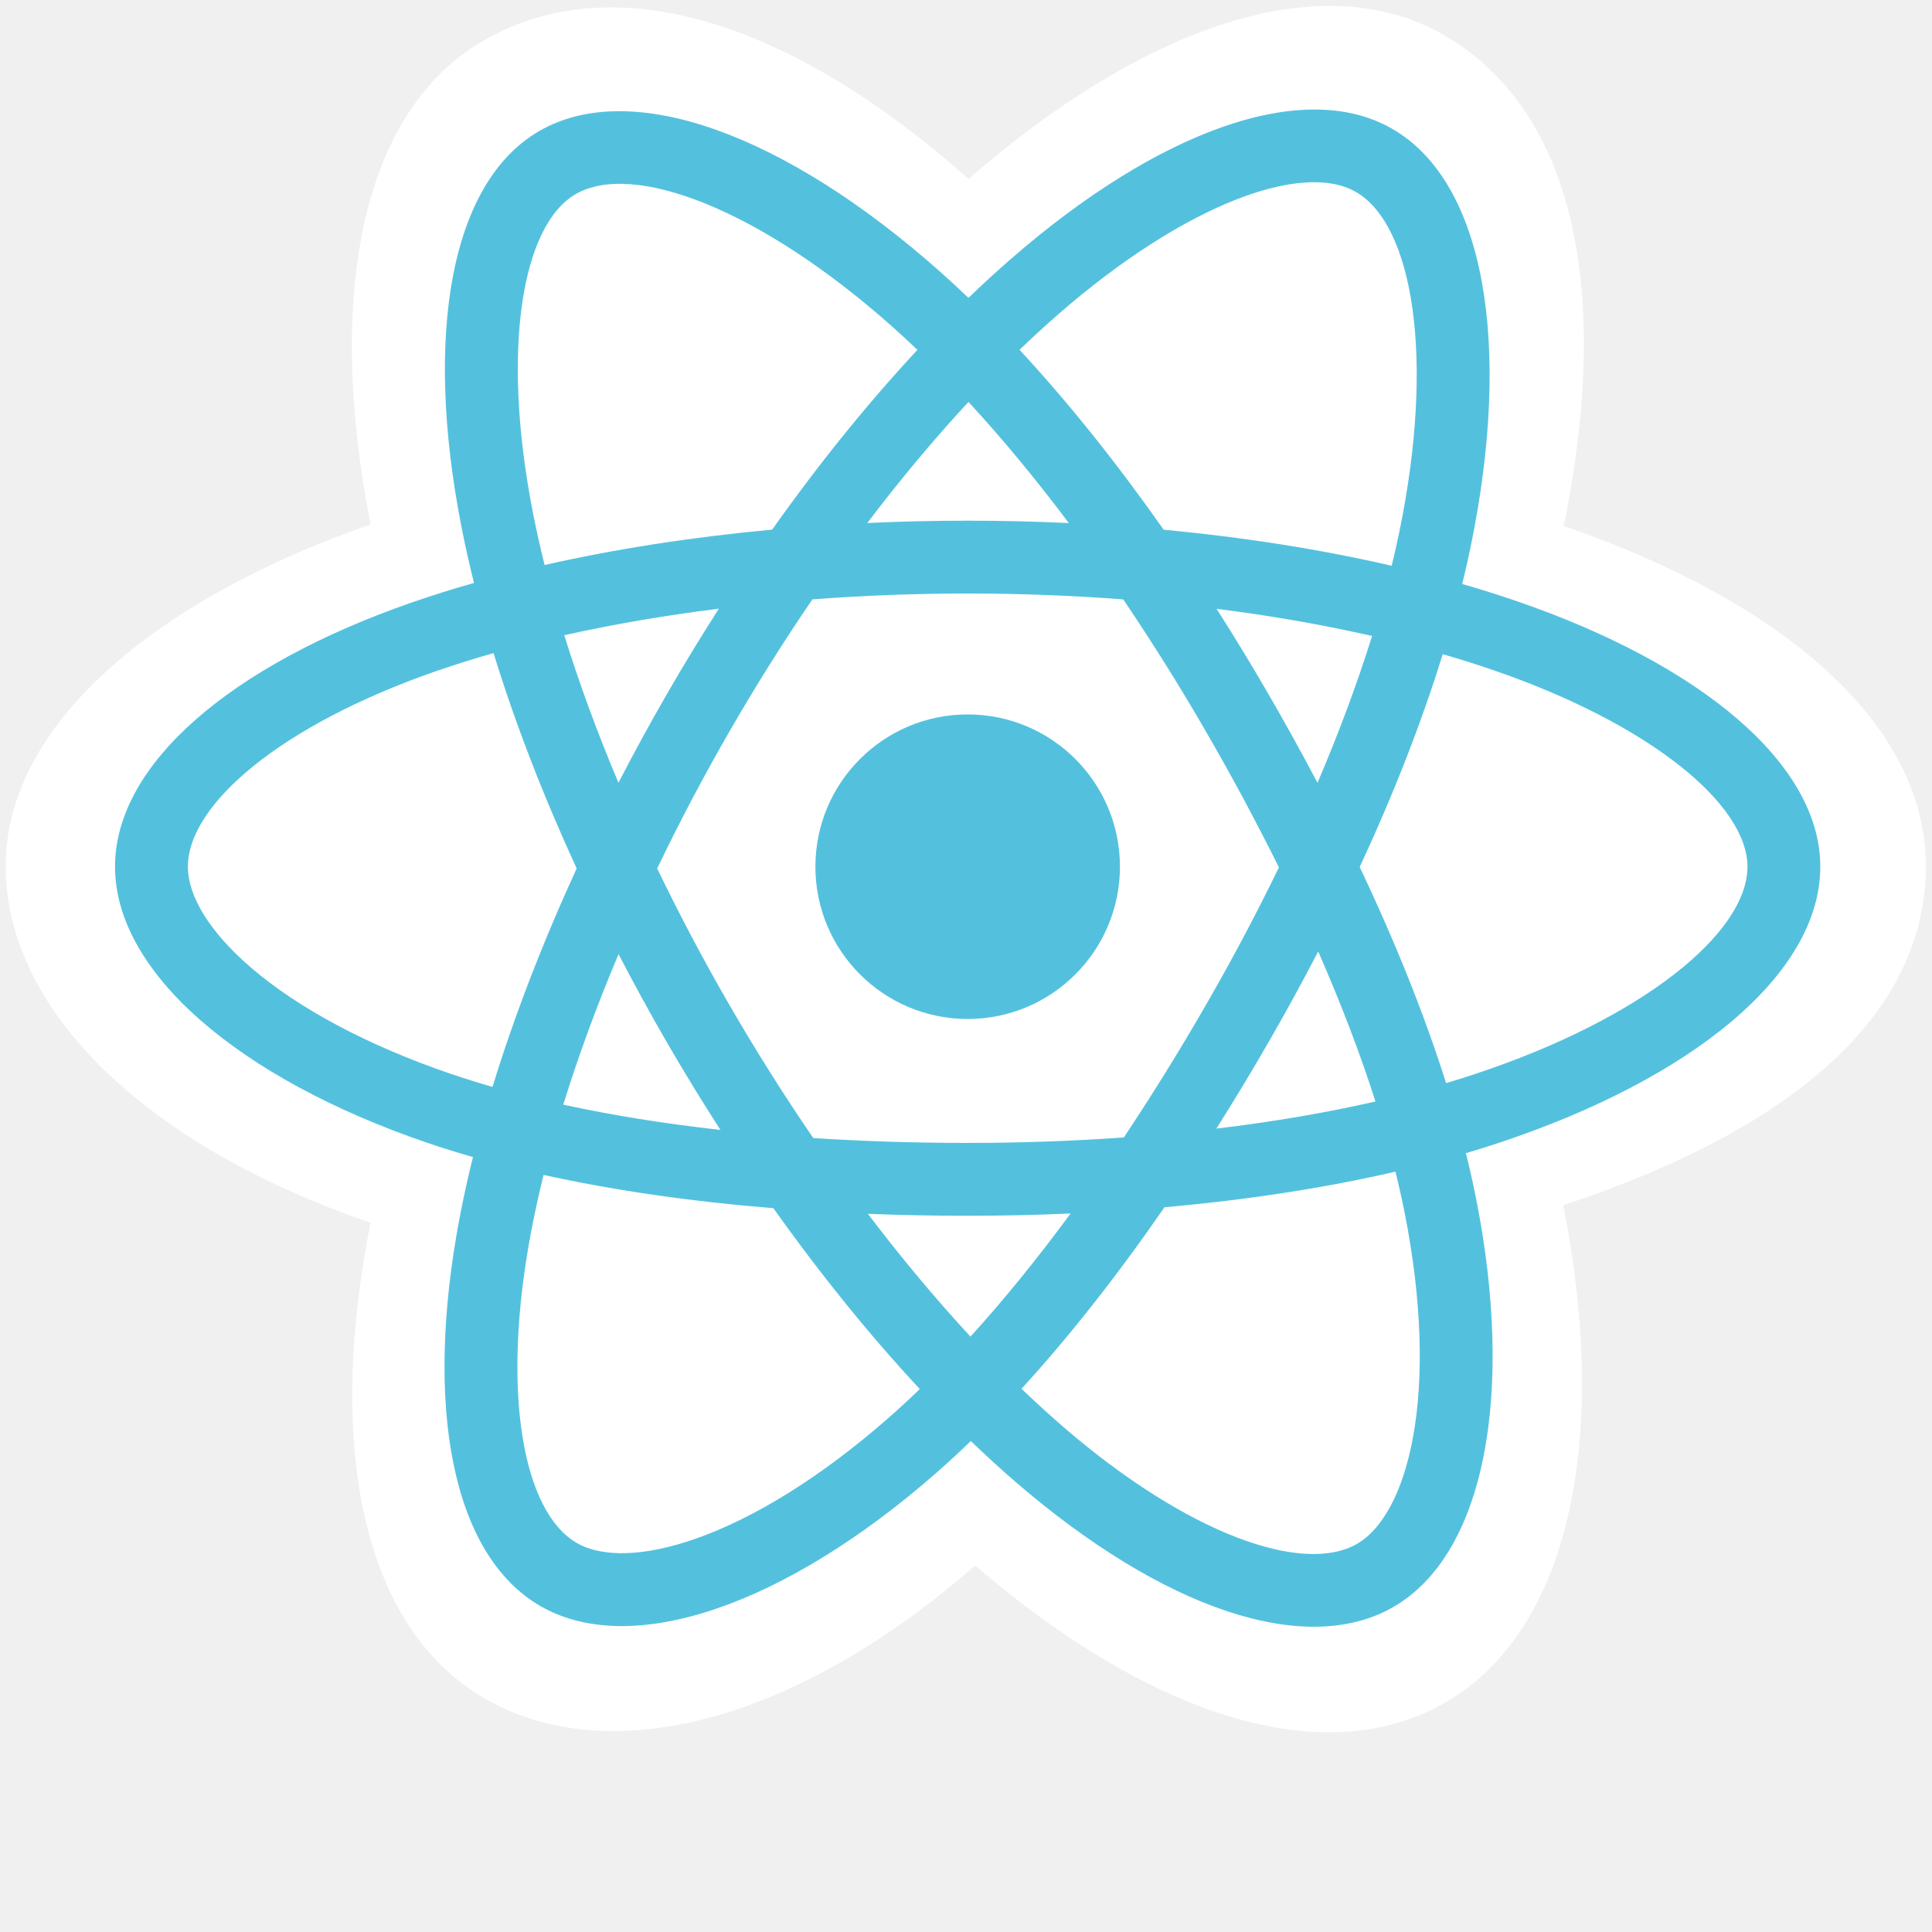
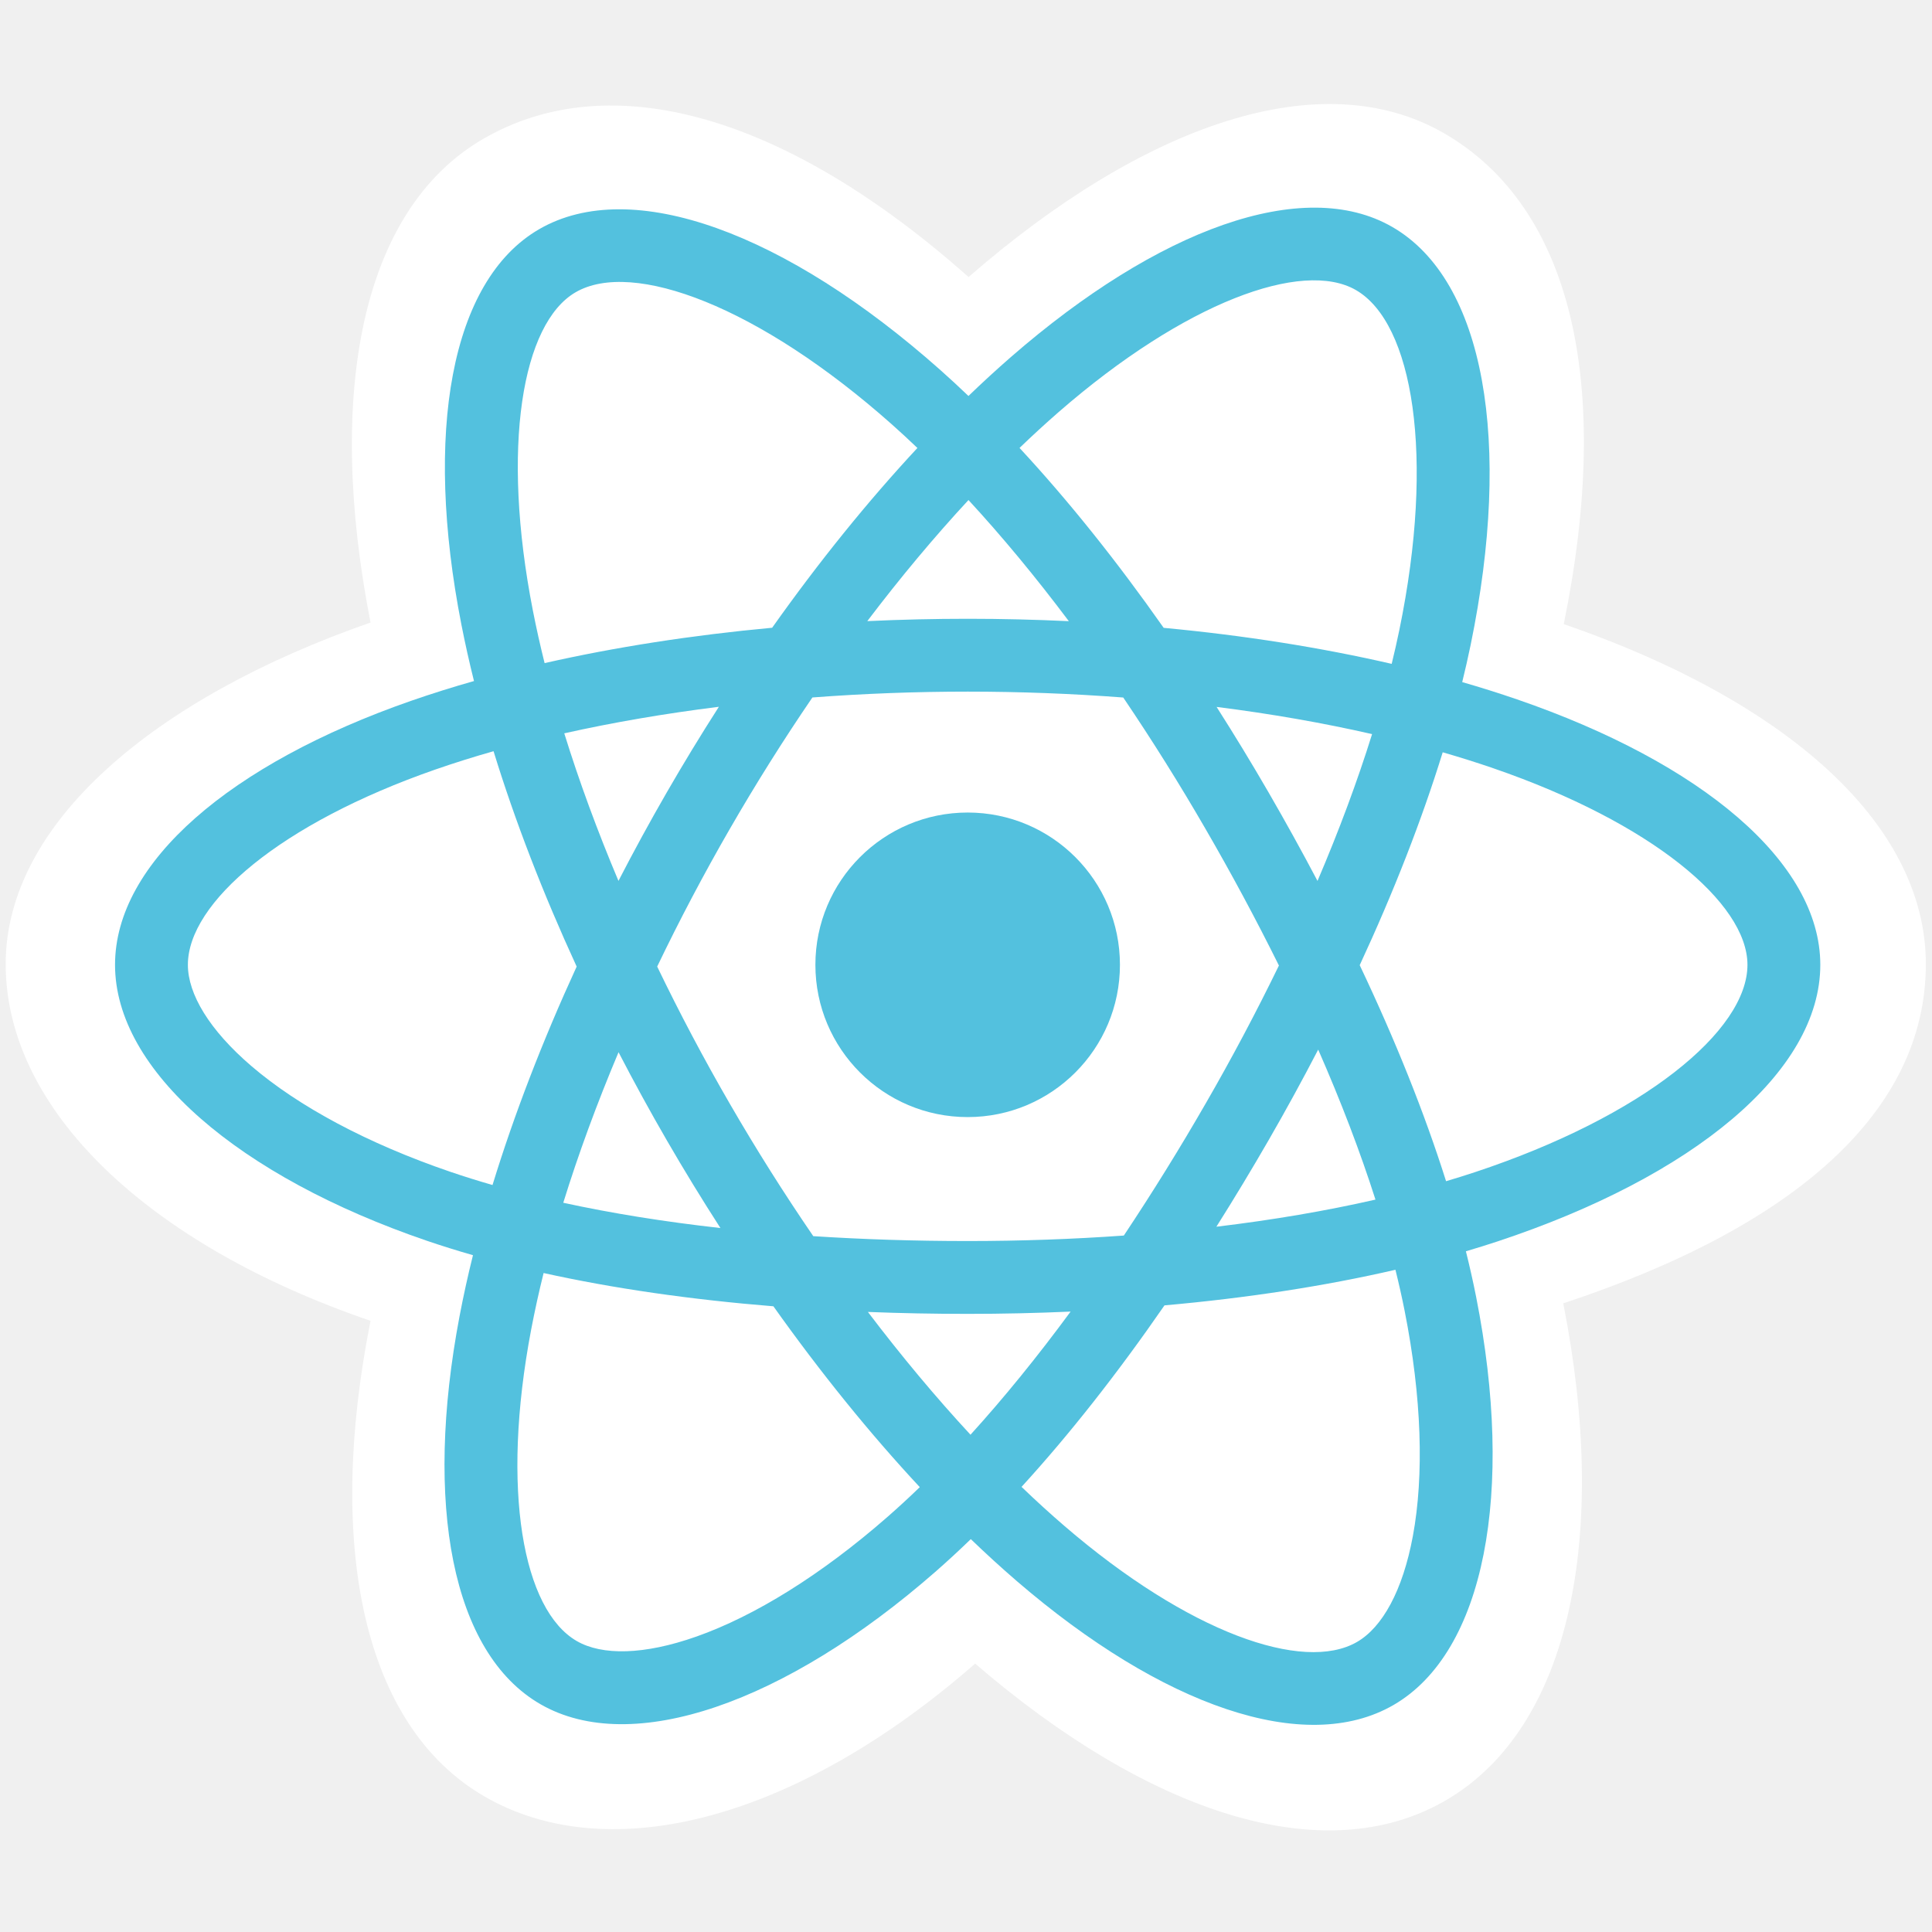
- <svg xmlns="http://www.w3.org/2000/svg" width="50" height="50" viewBox="0 0 256 230" preserveAspectRatio="xMinYMin meet">
+ <svg xmlns="http://www.w3.org/2000/svg" width="50" height="50" viewBox="0 0 256 230" preserveAspectRatio="xMidYMid meet">
  <path d="M.754 114.75c0 19.215 18.763 37.152 48.343 47.263-5.907 29.737-1.058 53.706 15.136 63.045 16.645 9.6 41.443 2.955 64.98-17.62 22.943 19.744 46.13 27.514 62.31 18.148 16.63-9.627 21.687-35.221 15.617-65.887 30.81-10.186 48.044-25.481 48.044-44.949 0-18.769-18.797-35.006-47.979-45.052 6.535-31.933.998-55.32-15.867-65.045-16.259-9.376-39.716-1.204-62.996 19.056C104.122 2.205 80.897-4.36 64.05 5.392 47.806 14.795 43.171 39.2 49.097 69.487 20.515 79.452.754 96.057.754 114.75z" fill="#FFF" />
  <path d="M201.025 79.674a151.364 151.364 0 0 0-7.274-2.292 137.5 137.5 0 0 0 1.124-4.961c5.506-26.728 1.906-48.26-10.388-55.348-11.787-6.798-31.065.29-50.535 17.233a151.136 151.136 0 0 0-5.626 5.163 137.573 137.573 0 0 0-3.744-3.458c-20.405-18.118-40.858-25.752-53.139-18.643-11.776 6.817-15.264 27.06-10.307 52.39a150.91 150.91 0 0 0 1.67 7.484 149.875 149.875 0 0 0-8.363 2.63c-23.922 8.34-39.2 21.412-39.2 34.97 0 14.004 16.4 28.05 41.318 36.566a128.44 128.44 0 0 0 6.11 1.91 147.813 147.813 0 0 0-1.775 8.067c-4.726 24.89-1.035 44.653 10.71 51.428 12.131 6.995 32.491-.195 52.317-17.525 1.567-1.37 3.14-2.823 4.715-4.346a148.34 148.34 0 0 0 6.108 5.573c19.204 16.525 38.17 23.198 49.905 16.405 12.12-7.016 16.058-28.247 10.944-54.078-.39-1.973-.845-3.988-1.355-6.04 1.43-.422 2.833-.858 4.202-1.312 25.904-8.582 42.757-22.457 42.757-36.648 0-13.607-15.77-26.767-40.174-35.168z" fill="#53C1DE" />
  <path d="M195.406 142.328c-1.235.409-2.503.804-3.795 1.187-2.86-9.053-6.72-18.68-11.442-28.625 4.507-9.71 8.217-19.213 10.997-28.208 2.311.67 4.555 1.375 6.717 2.12 20.91 7.197 33.664 17.84 33.664 26.04 0 8.735-13.775 20.075-36.14 27.486zm-9.28 18.389c2.261 11.422 2.584 21.749 1.086 29.822-1.346 7.254-4.052 12.09-7.398 14.027-7.121 4.122-22.35-1.236-38.772-15.368a138.39 138.39 0 0 1-5.682-5.18c6.367-6.964 12.73-15.06 18.94-24.05 10.924-.969 21.244-2.554 30.603-4.717.46 1.86.87 3.683 1.223 5.466zm-93.85 43.137c-6.957 2.457-12.498 2.527-15.847.596-7.128-4.11-10.09-19.98-6.049-41.265a138.507 138.507 0 0 1 1.65-7.502c9.255 2.047 19.5 3.52 30.45 4.408 6.251 8.797 12.798 16.883 19.396 23.964a118.863 118.863 0 0 1-4.305 3.964c-8.767 7.664-17.552 13.1-25.294 15.835zm-32.593-61.58c-11.018-3.766-20.117-8.66-26.354-14-5.604-4.8-8.434-9.565-8.434-13.432 0-8.227 12.267-18.722 32.726-25.855a139.276 139.276 0 0 1 7.777-2.447c2.828 9.197 6.537 18.813 11.013 28.537-4.534 9.869-8.296 19.638-11.15 28.943a118.908 118.908 0 0 1-5.578-1.746zm10.926-74.37c-4.247-21.703-1.427-38.074 5.67-42.182 7.56-4.376 24.275 1.864 41.893 17.507 1.126 1 2.257 2.047 3.39 3.13-6.564 7.049-13.051 15.074-19.248 23.82-10.627.985-20.8 2.567-30.152 4.686a141.525 141.525 0 0 1-1.553-6.962zm97.467 24.067a306.982 306.982 0 0 0-6.871-11.3c7.21.91 14.117 2.12 20.603 3.601-1.947 6.241-4.374 12.767-7.232 19.457a336.42 336.42 0 0 0-6.5-11.758zm-39.747-38.714c4.452 4.823 8.911 10.209 13.297 16.052a284.245 284.245 0 0 0-26.706-.006c4.39-5.789 8.887-11.167 13.409-16.046zm-40.002 38.78a285.24 285.24 0 0 0-6.378 11.685c-2.811-6.667-5.216-13.222-7.18-19.552 6.447-1.443 13.322-2.622 20.485-3.517a283.79 283.79 0 0 0-6.927 11.384zm7.133 57.683c-7.4-.826-14.379-1.945-20.824-3.348 1.995-6.442 4.453-13.138 7.324-19.948a283.494 283.494 0 0 0 6.406 11.692 285.27 285.27 0 0 0 7.094 11.604zm33.136 27.389c-4.575-4.937-9.138-10.397-13.595-16.27 4.326.17 8.737.256 13.22.256 4.606 0 9.159-.103 13.64-.303-4.4 5.98-8.843 11.448-13.265 16.317zm46.072-51.032c3.02 6.884 5.566 13.544 7.588 19.877-6.552 1.495-13.625 2.699-21.078 3.593a337.537 337.537 0 0 0 6.937-11.498 306.632 306.632 0 0 0 6.553-11.972zm-14.915 7.15a316.478 316.478 0 0 1-10.84 17.49c-6.704.479-13.632.726-20.692.726-7.031 0-13.871-.219-20.458-.646A273.798 273.798 0 0 1 96.72 133.28a271.334 271.334 0 0 1-9.64-18.206 273.864 273.864 0 0 1 9.611-18.216v.002a271.252 271.252 0 0 1 10.956-17.442 273.484 273.484 0 0 1 41.188.006 290.704 290.704 0 0 1 10.887 17.383 316.418 316.418 0 0 1 9.741 18.13 290.806 290.806 0 0 1-9.709 18.29zm19.913-107.792c7.566 4.364 10.509 21.961 5.755 45.038a127.525 127.525 0 0 1-1.016 4.492c-9.374-2.163-19.554-3.773-30.212-4.773-6.209-8.841-12.642-16.88-19.1-23.838a141.92 141.92 0 0 1 5.196-4.766c16.682-14.518 32.273-20.25 39.377-16.153z" fill="#FFF" />
  <path d="M128.221 94.665c11.144 0 20.177 9.034 20.177 20.177 0 11.144-9.033 20.178-20.177 20.178-11.143 0-20.177-9.034-20.177-20.178 0-11.143 9.034-20.177 20.177-20.177" fill="#53C1DE" />
</svg>
